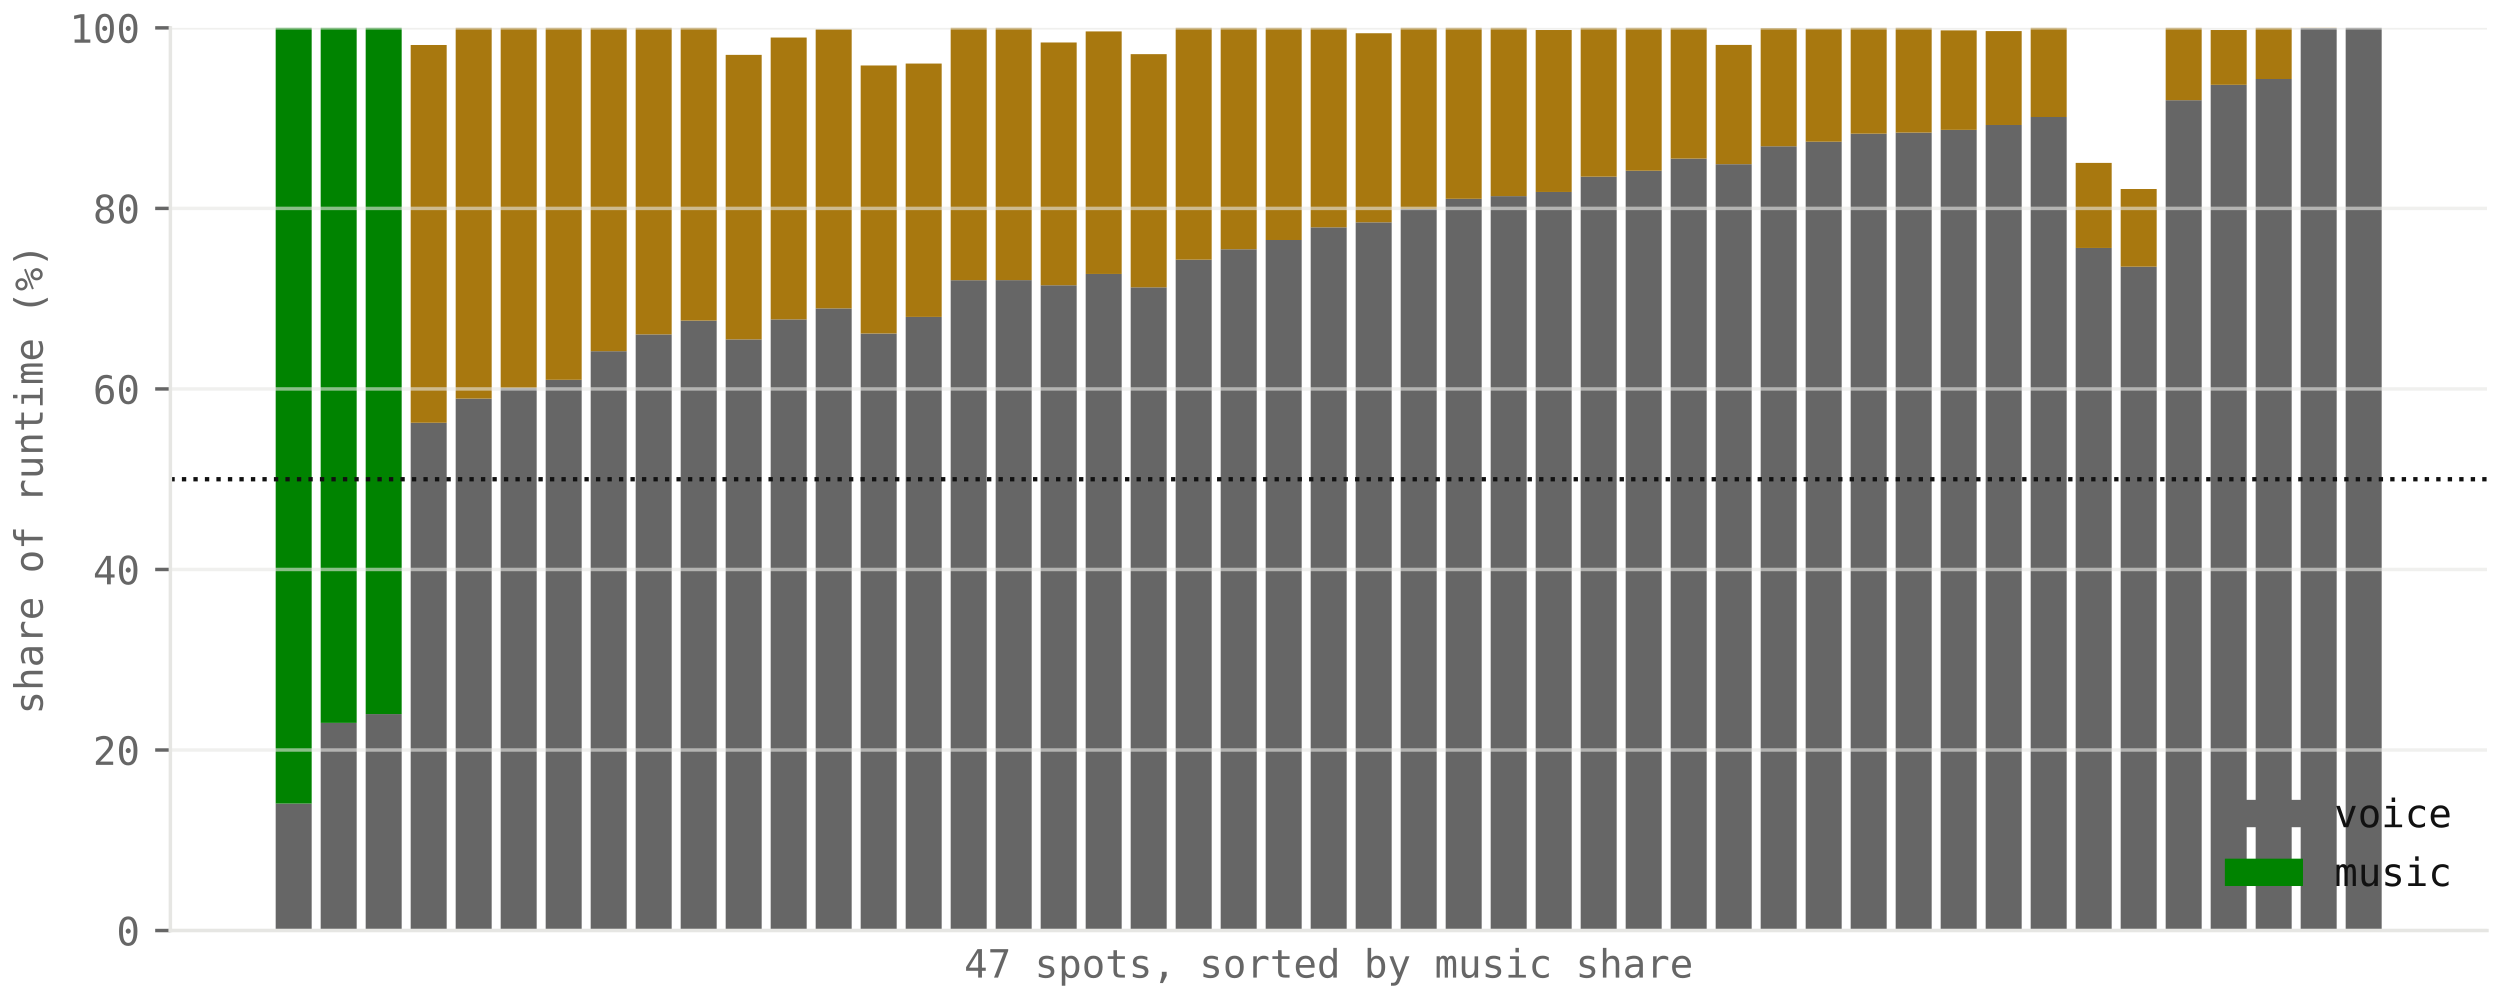
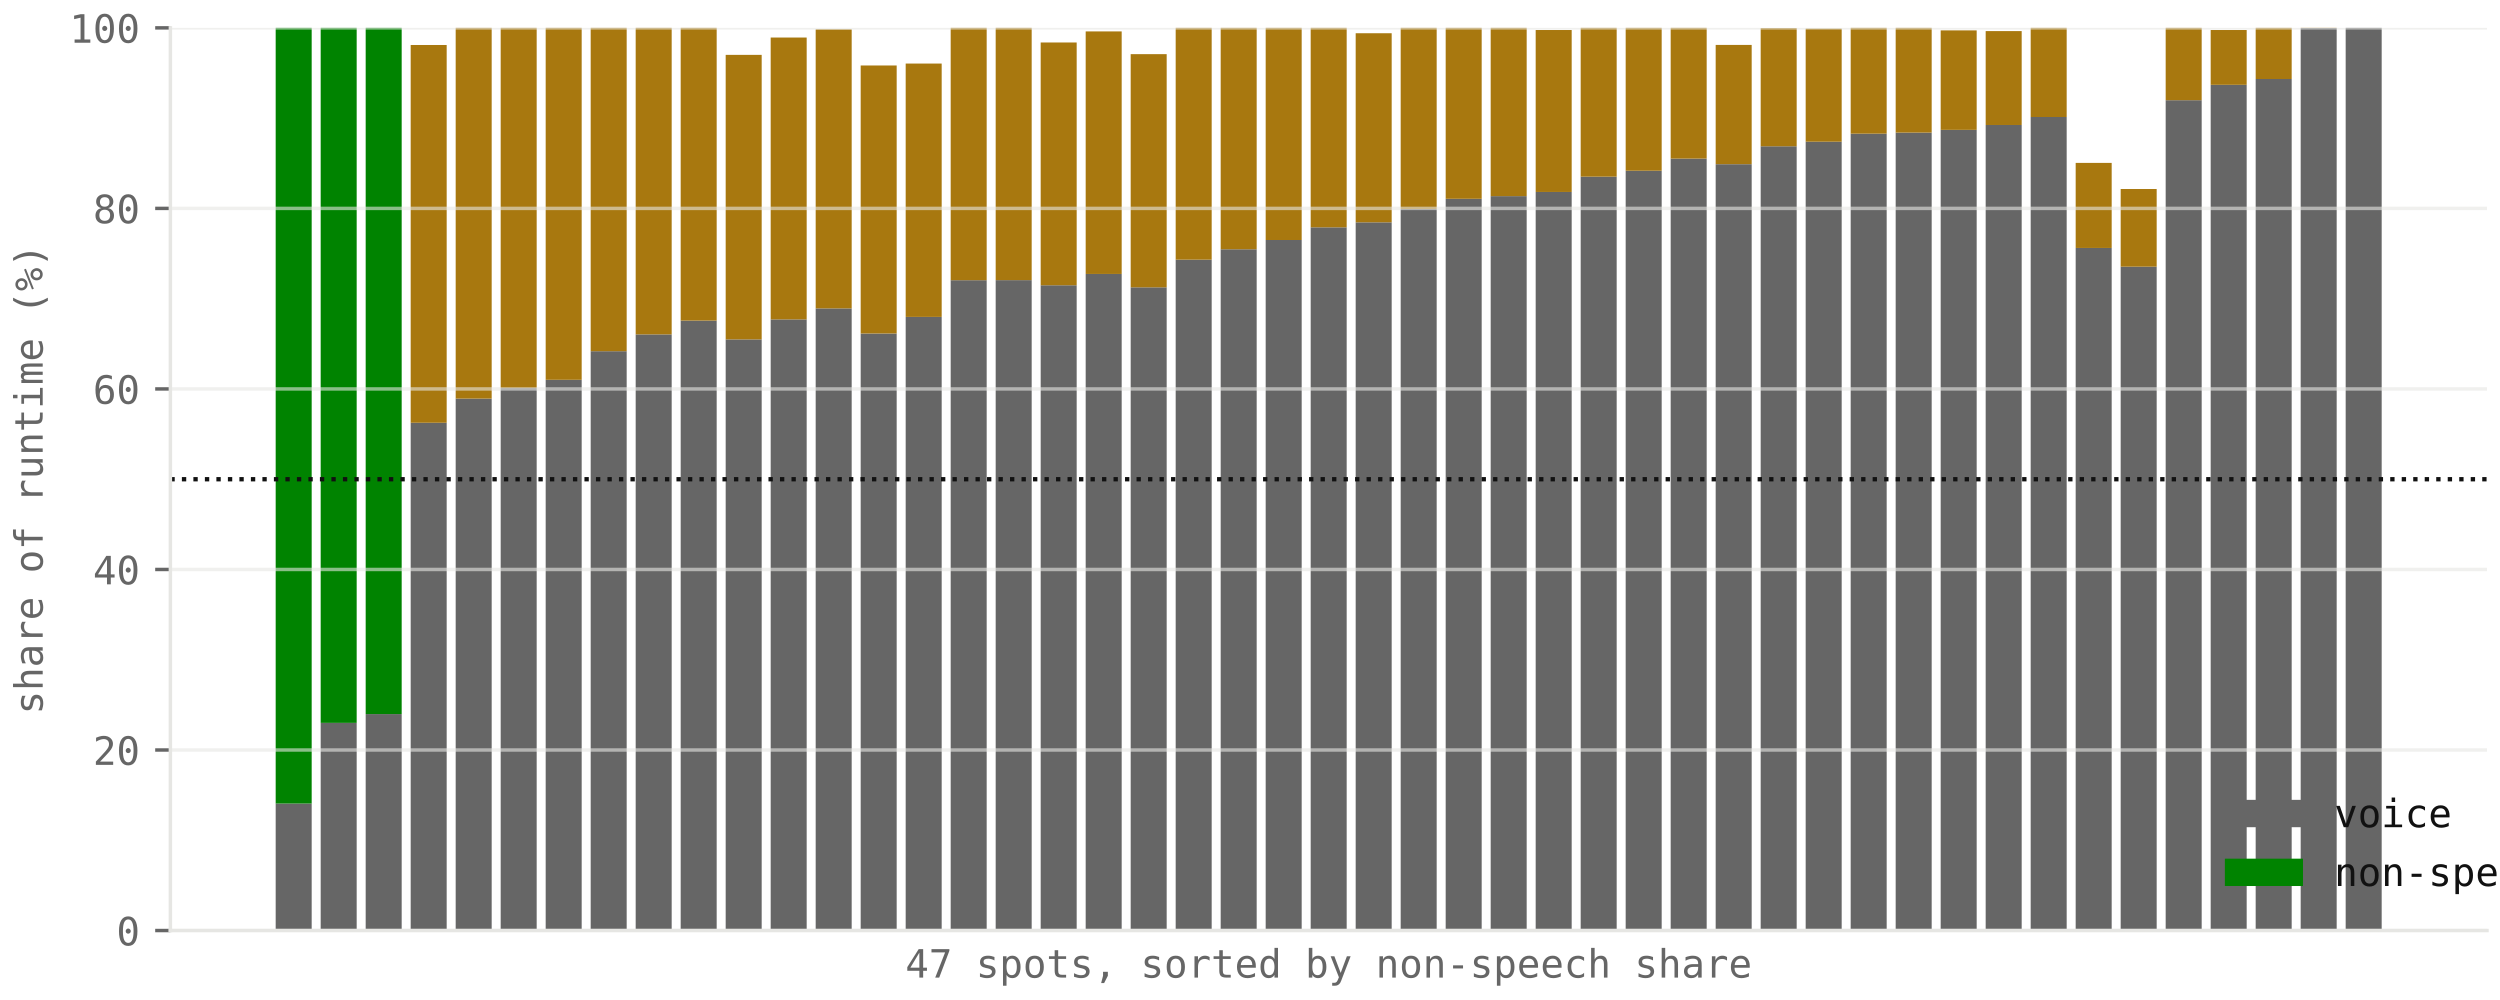
<svg xmlns="http://www.w3.org/2000/svg" xmlns:xlink="http://www.w3.org/1999/xlink" width="576pt" height="230.4pt" viewBox="0 0 576 230.4" version="1.1">
  <defs>
    <style type="text/css">*{stroke-linejoin: round; stroke-linecap: butt}</style>
  </defs>
  <g id="figure_1">
    <g id="patch_1">
      <path d="M 0 230.4  L 576 230.4  L 576 0  L 0 0  z " style="fill: #ffffff" />
    </g>
    <g id="axes_1">
      <g id="patch_2">
        <path d="M 39.256 214.399  L 573 214.399  L 573 6.419  L 39.256 6.419  z " style="fill: #ffffff" />
      </g>
      <g id="patch_3">
        <path d="M 63.517 214.399  L 71.811 214.399  L 71.811 185.135  L 63.517 185.135  z " clip-path="url(#p30598eb587)" style="fill: #666666" />
      </g>
      <g id="patch_4">
        <path d="M 73.885 214.399  L 82.179 214.399  L 82.179 166.55  L 73.885 166.55  z " clip-path="url(#p30598eb587)" style="fill: #666666" />
      </g>
      <g id="patch_5">
        <path d="M 84.253 214.399  L 92.547 214.399  L 92.547 164.518  L 84.253 164.518  z " clip-path="url(#p30598eb587)" style="fill: #666666" />
      </g>
      <g id="patch_6">
        <path d="M 94.621 214.399  L 102.915 214.399  L 102.915 97.402  L 94.621 97.402  z " clip-path="url(#p30598eb587)" style="fill: #666666" />
      </g>
      <g id="patch_7">
        <path d="M 104.989 214.399  L 113.283 214.399  L 113.283 91.842  L 104.989 91.842  z " clip-path="url(#p30598eb587)" style="fill: #666666" />
      </g>
      <g id="patch_8">
        <path d="M 115.357 214.399  L 123.651 214.399  L 123.651 89.413  L 115.357 89.413  z " clip-path="url(#p30598eb587)" style="fill: #666666" />
      </g>
      <g id="patch_9">
        <path d="M 125.725 214.399  L 134.019 214.399  L 134.019 87.511  L 125.725 87.511  z " clip-path="url(#p30598eb587)" style="fill: #666666" />
      </g>
      <g id="patch_10">
        <path d="M 136.093 214.399  L 144.387 214.399  L 144.387 80.915  L 136.093 80.915  z " clip-path="url(#p30598eb587)" style="fill: #666666" />
      </g>
      <g id="patch_11">
        <path d="M 146.461 214.399  L 154.755 214.399  L 154.755 77.048  L 146.461 77.048  z " clip-path="url(#p30598eb587)" style="fill: #666666" />
      </g>
      <g id="patch_12">
        <path d="M 156.829 214.399  L 165.123 214.399  L 165.123 73.87  L 156.829 73.87  z " clip-path="url(#p30598eb587)" style="fill: #666666" />
      </g>
      <g id="patch_13">
        <path d="M 167.197 214.399  L 175.491 214.399  L 175.491 78.199  L 167.197 78.199  z " clip-path="url(#p30598eb587)" style="fill: #666666" />
      </g>
      <g id="patch_14">
        <path d="M 177.565 214.399  L 185.859 214.399  L 185.859 73.592  L 177.565 73.592  z " clip-path="url(#p30598eb587)" style="fill: #666666" />
      </g>
      <g id="patch_15">
        <path d="M 187.933 214.399  L 196.227 214.399  L 196.227 71.055  L 187.933 71.055  z " clip-path="url(#p30598eb587)" style="fill: #666666" />
      </g>
      <g id="patch_16">
        <path d="M 198.301 214.399  L 206.595 214.399  L 206.595 76.838  L 198.301 76.838  z " clip-path="url(#p30598eb587)" style="fill: #666666" />
      </g>
      <g id="patch_17">
        <path d="M 208.669 214.399  L 216.963 214.399  L 216.963 73.015  L 208.669 73.015  z " clip-path="url(#p30598eb587)" style="fill: #666666" />
      </g>
      <g id="patch_18">
        <path d="M 219.037 214.399  L 227.331 214.399  L 227.331 64.562  L 219.037 64.562  z " clip-path="url(#p30598eb587)" style="fill: #666666" />
      </g>
      <g id="patch_19">
        <path d="M 229.405 214.399  L 237.699 214.399  L 237.699 64.548  L 229.405 64.548  z " clip-path="url(#p30598eb587)" style="fill: #666666" />
      </g>
      <g id="patch_20">
        <path d="M 239.773 214.399  L 248.067 214.399  L 248.067 65.726  L 239.773 65.726  z " clip-path="url(#p30598eb587)" style="fill: #666666" />
      </g>
      <g id="patch_21">
        <path d="M 250.141 214.399  L 258.435 214.399  L 258.435 63.117  L 250.141 63.117  z " clip-path="url(#p30598eb587)" style="fill: #666666" />
      </g>
      <g id="patch_22">
        <path d="M 260.509 214.399  L 268.803 214.399  L 268.803 66.206  L 260.509 66.206  z " clip-path="url(#p30598eb587)" style="fill: #666666" />
      </g>
      <g id="patch_23">
        <path d="M 270.877 214.399  L 279.171 214.399  L 279.171 59.832  L 270.877 59.832  z " clip-path="url(#p30598eb587)" style="fill: #666666" />
      </g>
      <g id="patch_24">
        <path d="M 281.245 214.399  L 289.539 214.399  L 289.539 57.436  L 281.245 57.436  z " clip-path="url(#p30598eb587)" style="fill: #666666" />
      </g>
      <g id="patch_25">
        <path d="M 291.613 214.399  L 299.907 214.399  L 299.907 55.3  L 291.613 55.3  z " clip-path="url(#p30598eb587)" style="fill: #666666" />
      </g>
      <g id="patch_26">
        <path d="M 301.981 214.399  L 310.275 214.399  L 310.275 52.372  L 301.981 52.372  z " clip-path="url(#p30598eb587)" style="fill: #666666" />
      </g>
      <g id="patch_27">
        <path d="M 312.349 214.399  L 320.643 214.399  L 320.643 51.222  L 312.349 51.222  z " clip-path="url(#p30598eb587)" style="fill: #666666" />
      </g>
      <g id="patch_28">
        <path d="M 322.717 214.399  L 331.011 214.399  L 331.011 48.161  L 322.717 48.161  z " clip-path="url(#p30598eb587)" style="fill: #666666" />
      </g>
      <g id="patch_29">
        <path d="M 333.085 214.399  L 341.379 214.399  L 341.379 45.805  L 333.085 45.805  z " clip-path="url(#p30598eb587)" style="fill: #666666" />
      </g>
      <g id="patch_30">
        <path d="M 343.453 214.399  L 351.747 214.399  L 351.747 45.192  L 343.453 45.192  z " clip-path="url(#p30598eb587)" style="fill: #666666" />
      </g>
      <g id="patch_31">
        <path d="M 353.821 214.399  L 362.115 214.399  L 362.115 44.228  L 353.821 44.228  z " clip-path="url(#p30598eb587)" style="fill: #666666" />
      </g>
      <g id="patch_32">
        <path d="M 364.189 214.399  L 372.483 214.399  L 372.483 40.703  L 364.189 40.703  z " clip-path="url(#p30598eb587)" style="fill: #666666" />
      </g>
      <g id="patch_33">
        <path d="M 374.556 214.399  L 382.851 214.399  L 382.851 39.342  L 374.556 39.342  z " clip-path="url(#p30598eb587)" style="fill: #666666" />
      </g>
      <g id="patch_34">
        <path d="M 384.924 214.399  L 393.219 214.399  L 393.219 36.539  L 384.924 36.539  z " clip-path="url(#p30598eb587)" style="fill: #666666" />
      </g>
      <g id="patch_35">
        <path d="M 395.292 214.399  L 403.587 214.399  L 403.587 37.824  L 395.292 37.824  z " clip-path="url(#p30598eb587)" style="fill: #666666" />
      </g>
      <g id="patch_36">
        <path d="M 405.66 214.399  L 413.955 214.399  L 413.955 33.704  L 405.66 33.704  z " clip-path="url(#p30598eb587)" style="fill: #666666" />
      </g>
      <g id="patch_37">
        <path d="M 416.028 214.399  L 424.323 214.399  L 424.323 32.647  L 416.028 32.647  z " clip-path="url(#p30598eb587)" style="fill: #666666" />
      </g>
      <g id="patch_38">
        <path d="M 426.396 214.399  L 434.691 214.399  L 434.691 30.795  L 426.396 30.795  z " clip-path="url(#p30598eb587)" style="fill: #666666" />
      </g>
      <g id="patch_39">
        <path d="M 436.764 214.399  L 445.059 214.399  L 445.059 30.549  L 436.764 30.549  z " clip-path="url(#p30598eb587)" style="fill: #666666" />
      </g>
      <g id="patch_40">
        <path d="M 447.132 214.399  L 455.427 214.399  L 455.427 29.92  L 447.132 29.92  z " clip-path="url(#p30598eb587)" style="fill: #666666" />
      </g>
      <g id="patch_41">
        <path d="M 457.5 214.399  L 465.795 214.399  L 465.795 28.797  L 457.5 28.797  z " clip-path="url(#p30598eb587)" style="fill: #666666" />
      </g>
      <g id="patch_42">
        <path d="M 467.868 214.399  L 476.163 214.399  L 476.163 26.956  L 467.868 26.956  z " clip-path="url(#p30598eb587)" style="fill: #666666" />
      </g>
      <g id="patch_43">
        <path d="M 478.236 214.399  L 486.531 214.399  L 486.531 57.128  L 478.236 57.128  z " clip-path="url(#p30598eb587)" style="fill: #666666" />
      </g>
      <g id="patch_44">
        <path d="M 488.604 214.399  L 496.899 214.399  L 496.899 61.442  L 488.604 61.442  z " clip-path="url(#p30598eb587)" style="fill: #666666" />
      </g>
      <g id="patch_45">
        <path d="M 498.972 214.399  L 507.267 214.399  L 507.267 23.089  L 498.972 23.089  z " clip-path="url(#p30598eb587)" style="fill: #666666" />
      </g>
      <g id="patch_46">
        <path d="M 509.34 214.399  L 517.635 214.399  L 517.635 19.543  L 509.34 19.543  z " clip-path="url(#p30598eb587)" style="fill: #666666" />
      </g>
      <g id="patch_47">
        <path d="M 519.708 214.399  L 528.003 214.399  L 528.003 18.196  L 519.708 18.196  z " clip-path="url(#p30598eb587)" style="fill: #666666" />
      </g>
      <g id="patch_48">
        <path d="M 530.076 214.399  L 538.371 214.399  L 538.371 6.448  L 530.076 6.448  z " clip-path="url(#p30598eb587)" style="fill: #666666" />
      </g>
      <g id="patch_49">
        <path d="M 540.444 214.399  L 548.739 214.399  L 548.739 6.419  L 540.444 6.419  z " clip-path="url(#p30598eb587)" style="fill: #666666" />
      </g>
      <g id="patch_50">
        <path d="M 63.517 185.135  L 71.811 185.135  L 71.811 6.419  L 63.517 6.419  z " clip-path="url(#p30598eb587)" style="fill: #008300" />
      </g>
      <g id="patch_51">
        <path d="M 73.885 166.55  L 82.179 166.55  L 82.179 6.419  L 73.885 6.419  z " clip-path="url(#p30598eb587)" style="fill: #008300" />
      </g>
      <g id="patch_52">
        <path d="M 84.253 164.518  L 92.547 164.518  L 92.547 6.419  L 84.253 6.419  z " clip-path="url(#p30598eb587)" style="fill: #008300" />
      </g>
      <g id="patch_53">
        <path d="M 94.621 97.402  L 102.915 97.402  L 102.915 10.366  L 94.621 10.366  z " clip-path="url(#p30598eb587)" style="fill: #a8780f" />
      </g>
      <g id="patch_54">
        <path d="M 104.989 91.842  L 113.283 91.842  L 113.283 6.419  L 104.989 6.419  z " clip-path="url(#p30598eb587)" style="fill: #a8780f" />
      </g>
      <g id="patch_55">
        <path d="M 115.357 89.413  L 123.651 89.413  L 123.651 6.419  L 115.357 6.419  z " clip-path="url(#p30598eb587)" style="fill: #a8780f" />
      </g>
      <g id="patch_56">
        <path d="M 125.725 87.511  L 134.019 87.511  L 134.019 6.419  L 125.725 6.419  z " clip-path="url(#p30598eb587)" style="fill: #a8780f" />
      </g>
      <g id="patch_57">
        <path d="M 136.093 80.915  L 144.387 80.915  L 144.387 6.419  L 136.093 6.419  z " clip-path="url(#p30598eb587)" style="fill: #a8780f" />
      </g>
      <g id="patch_58">
        <path d="M 146.461 77.048  L 154.755 77.048  L 154.755 6.419  L 146.461 6.419  z " clip-path="url(#p30598eb587)" style="fill: #a8780f" />
      </g>
      <g id="patch_59">
        <path d="M 156.829 73.87  L 165.123 73.87  L 165.123 6.419  L 156.829 6.419  z " clip-path="url(#p30598eb587)" style="fill: #a8780f" />
      </g>
      <g id="patch_60">
        <path d="M 167.197 78.199  L 175.491 78.199  L 175.491 12.641  L 167.197 12.641  z " clip-path="url(#p30598eb587)" style="fill: #a8780f" />
      </g>
      <g id="patch_61">
        <path d="M 177.565 73.592  L 185.859 73.592  L 185.859 8.648  L 177.565 8.648  z " clip-path="url(#p30598eb587)" style="fill: #a8780f" />
      </g>
      <g id="patch_62">
        <path d="M 187.933 71.055  L 196.227 71.055  L 196.227 6.765  L 187.933 6.765  z " clip-path="url(#p30598eb587)" style="fill: #a8780f" />
      </g>
      <g id="patch_63">
        <path d="M 198.301 76.838  L 206.595 76.838  L 206.595 15.087  L 198.301 15.087  z " clip-path="url(#p30598eb587)" style="fill: #a8780f" />
      </g>
      <g id="patch_64">
        <path d="M 208.669 73.015  L 216.963 73.015  L 216.963 14.643  L 208.669 14.643  z " clip-path="url(#p30598eb587)" style="fill: #a8780f" />
      </g>
      <g id="patch_65">
        <path d="M 219.037 64.562  L 227.331 64.562  L 227.331 6.419  L 219.037 6.419  z " clip-path="url(#p30598eb587)" style="fill: #a8780f" />
      </g>
      <g id="patch_66">
        <path d="M 229.405 64.548  L 237.699 64.548  L 237.699 6.419  L 229.405 6.419  z " clip-path="url(#p30598eb587)" style="fill: #a8780f" />
      </g>
      <g id="patch_67">
        <path d="M 239.773 65.726  L 248.067 65.726  L 248.067 9.788  L 239.773 9.788  z " clip-path="url(#p30598eb587)" style="fill: #a8780f" />
      </g>
      <g id="patch_68">
        <path d="M 250.141 63.117  L 258.435 63.117  L 258.435 7.238  L 250.141 7.238  z " clip-path="url(#p30598eb587)" style="fill: #a8780f" />
      </g>
      <g id="patch_69">
        <path d="M 260.509 66.206  L 268.803 66.206  L 268.803 12.476  L 260.509 12.476  z " clip-path="url(#p30598eb587)" style="fill: #a8780f" />
      </g>
      <g id="patch_70">
        <path d="M 270.877 59.832  L 279.171 59.832  L 279.171 6.419  L 270.877 6.419  z " clip-path="url(#p30598eb587)" style="fill: #a8780f" />
      </g>
      <g id="patch_71">
        <path d="M 281.245 57.436  L 289.539 57.436  L 289.539 6.419  L 281.245 6.419  z " clip-path="url(#p30598eb587)" style="fill: #a8780f" />
      </g>
      <g id="patch_72">
        <path d="M 291.613 55.3  L 299.907 55.3  L 299.907 6.419  L 291.613 6.419  z " clip-path="url(#p30598eb587)" style="fill: #a8780f" />
      </g>
      <g id="patch_73">
        <path d="M 301.981 52.372  L 310.275 52.372  L 310.275 6.419  L 301.981 6.419  z " clip-path="url(#p30598eb587)" style="fill: #a8780f" />
      </g>
      <g id="patch_74">
        <path d="M 312.349 51.222  L 320.643 51.222  L 320.643 7.658  L 312.349 7.658  z " clip-path="url(#p30598eb587)" style="fill: #a8780f" />
      </g>
      <g id="patch_75">
        <path d="M 322.717 48.161  L 331.011 48.161  L 331.011 6.419  L 322.717 6.419  z " clip-path="url(#p30598eb587)" style="fill: #a8780f" />
      </g>
      <g id="patch_76">
        <path d="M 333.085 45.805  L 341.379 45.805  L 341.379 6.419  L 333.085 6.419  z " clip-path="url(#p30598eb587)" style="fill: #a8780f" />
      </g>
      <g id="patch_77">
        <path d="M 343.453 45.192  L 351.747 45.192  L 351.747 6.419  L 343.453 6.419  z " clip-path="url(#p30598eb587)" style="fill: #a8780f" />
      </g>
      <g id="patch_78">
        <path d="M 353.821 44.228  L 362.115 44.228  L 362.115 6.915  L 353.821 6.915  z " clip-path="url(#p30598eb587)" style="fill: #a8780f" />
      </g>
      <g id="patch_79">
        <path d="M 364.189 40.703  L 372.483 40.703  L 372.483 6.419  L 364.189 6.419  z " clip-path="url(#p30598eb587)" style="fill: #a8780f" />
      </g>
      <g id="patch_80">
        <path d="M 374.556 39.342  L 382.851 39.342  L 382.851 6.419  L 374.556 6.419  z " clip-path="url(#p30598eb587)" style="fill: #a8780f" />
      </g>
      <g id="patch_81">
        <path d="M 384.924 36.539  L 393.219 36.539  L 393.219 6.419  L 384.924 6.419  z " clip-path="url(#p30598eb587)" style="fill: #a8780f" />
      </g>
      <g id="patch_82">
        <path d="M 395.292 37.824  L 403.587 37.824  L 403.587 10.35  L 395.292 10.35  z " clip-path="url(#p30598eb587)" style="fill: #a8780f" />
      </g>
      <g id="patch_83">
        <path d="M 405.66 33.704  L 413.955 33.704  L 413.955 6.451  L 405.66 6.451  z " clip-path="url(#p30598eb587)" style="fill: #a8780f" />
      </g>
      <g id="patch_84">
        <path d="M 416.028 32.647  L 424.323 32.647  L 424.323 6.592  L 416.028 6.592  z " clip-path="url(#p30598eb587)" style="fill: #a8780f" />
      </g>
      <g id="patch_85">
        <path d="M 426.396 30.795  L 434.691 30.795  L 434.691 6.419  L 426.396 6.419  z " clip-path="url(#p30598eb587)" style="fill: #a8780f" />
      </g>
      <g id="patch_86">
        <path d="M 436.764 30.549  L 445.059 30.549  L 445.059 6.419  L 436.764 6.419  z " clip-path="url(#p30598eb587)" style="fill: #a8780f" />
      </g>
      <g id="patch_87">
        <path d="M 447.132 29.92  L 455.427 29.92  L 455.427 7.002  L 447.132 7.002  z " clip-path="url(#p30598eb587)" style="fill: #a8780f" />
      </g>
      <g id="patch_88">
        <path d="M 457.5 28.797  L 465.795 28.797  L 465.795 7.163  L 457.5 7.163  z " clip-path="url(#p30598eb587)" style="fill: #a8780f" />
      </g>
      <g id="patch_89">
        <path d="M 467.868 26.956  L 476.163 26.956  L 476.163 6.419  L 467.868 6.419  z " clip-path="url(#p30598eb587)" style="fill: #a8780f" />
      </g>
      <g id="patch_90">
        <path d="M 478.236 57.128  L 486.531 57.128  L 486.531 37.531  L 478.236 37.531  z " clip-path="url(#p30598eb587)" style="fill: #a8780f" />
      </g>
      <g id="patch_91">
        <path d="M 488.604 61.442  L 496.899 61.442  L 496.899 43.548  L 488.604 43.548  z " clip-path="url(#p30598eb587)" style="fill: #a8780f" />
      </g>
      <g id="patch_92">
        <path d="M 498.972 23.089  L 507.267 23.089  L 507.267 6.419  L 498.972 6.419  z " clip-path="url(#p30598eb587)" style="fill: #a8780f" />
      </g>
      <g id="patch_93">
        <path d="M 509.34 19.543  L 517.635 19.543  L 517.635 6.915  L 509.34 6.915  z " clip-path="url(#p30598eb587)" style="fill: #a8780f" />
      </g>
      <g id="patch_94">
        <path d="M 519.708 18.196  L 528.003 18.196  L 528.003 6.419  L 519.708 6.419  z " clip-path="url(#p30598eb587)" style="fill: #a8780f" />
      </g>
      <g id="patch_95">
        <path d="M 530.076 6.448  L 538.371 6.448  L 538.371 6.419  L 530.076 6.419  z " clip-path="url(#p30598eb587)" style="fill: #a8780f" />
      </g>
      <g id="patch_96">
        <path d="M 540.444 6.419  L 548.739 6.419  L 548.739 6.419  L 540.444 6.419  z " clip-path="url(#p30598eb587)" style="fill: #a8780f" />
      </g>
      <g id="matplotlib.axis_1">
        <g id="text_1">
-           <text style="font-size: 9px; font-family: 'DejaVu Sans Mono', 'Bitstream Vera Sans Mono', 'Computer Modern Typewriter', 'Andale Mono', 'Nimbus Mono L', 'Courier New', 'Courier', 'Fixed', 'Terminal', monospace; text-anchor: middle; fill: #666666" x="306.128" y="225.238" transform="rotate(-0 306.1278 225.2377)">47 spots, sorted by music share</text>
+           <text style="font-size: 9px; font-family: 'DejaVu Sans Mono', 'Bitstream Vera Sans Mono', 'Computer Modern Typewriter', 'Andale Mono', 'Nimbus Mono L', 'Courier New', 'Courier', 'Fixed', 'Terminal', monospace; text-anchor: middle; fill: #666666" x="306.128" y="225.238" transform="rotate(-0 306.1278 225.2377)">47 spots, sorted by non-speech share</text>
        </g>
      </g>
      <g id="matplotlib.axis_2">
        <g id="ytick_1">
          <g id="line2d_1">
            <path d="M 39.256 214.399  L 573 214.399  " clip-path="url(#p30598eb587)" style="fill: none; stroke: #e6e6e3; stroke-opacity: 0.6; stroke-width: 0.8; stroke-linecap: square" />
          </g>
          <g id="line2d_2">
            <defs>
              <path id="md1d91814b1" d="M 0 0  L -3.5 0  " style="stroke: #666666; stroke-width: 0.8" />
            </defs>
            <g>
              <use xlink:href="#md1d91814b1" x="39.256" y="214.399" style="fill: #666666; stroke: #666666; stroke-width: 0.8" />
            </g>
          </g>
          <g id="text_2">
            <text style="font-size: 9px; font-family: 'DejaVu Sans Mono', 'Bitstream Vera Sans Mono', 'Computer Modern Typewriter', 'Andale Mono', 'Nimbus Mono L', 'Courier New', 'Courier', 'Fixed', 'Terminal', monospace; text-anchor: end; fill: #666666" x="32.256" y="217.818" transform="rotate(-0 32.25579 217.818)">0</text>
          </g>
        </g>
        <g id="ytick_2">
          <g id="line2d_3">
            <path d="M 39.256 172.803  L 573 172.803  " clip-path="url(#p30598eb587)" style="fill: none; stroke: #e6e6e3; stroke-opacity: 0.6; stroke-width: 0.8; stroke-linecap: square" />
          </g>
          <g id="line2d_4">
            <g>
              <use xlink:href="#md1d91814b1" x="39.256" y="172.803" style="fill: #666666; stroke: #666666; stroke-width: 0.8" />
            </g>
          </g>
          <g id="text_3">
            <text style="font-size: 9px; font-family: 'DejaVu Sans Mono', 'Bitstream Vera Sans Mono', 'Computer Modern Typewriter', 'Andale Mono', 'Nimbus Mono L', 'Courier New', 'Courier', 'Fixed', 'Terminal', monospace; text-anchor: end; fill: #666666" x="32.256" y="176.222" transform="rotate(-0 32.25579 176.222)">20</text>
          </g>
        </g>
        <g id="ytick_3">
          <g id="line2d_5">
            <path d="M 39.256 131.207  L 573 131.207  " clip-path="url(#p30598eb587)" style="fill: none; stroke: #e6e6e3; stroke-opacity: 0.6; stroke-width: 0.8; stroke-linecap: square" />
          </g>
          <g id="line2d_6">
            <g>
              <use xlink:href="#md1d91814b1" x="39.256" y="131.207" style="fill: #666666; stroke: #666666; stroke-width: 0.8" />
            </g>
          </g>
          <g id="text_4">
            <text style="font-size: 9px; font-family: 'DejaVu Sans Mono', 'Bitstream Vera Sans Mono', 'Computer Modern Typewriter', 'Andale Mono', 'Nimbus Mono L', 'Courier New', 'Courier', 'Fixed', 'Terminal', monospace; text-anchor: end; fill: #666666" x="32.256" y="134.626" transform="rotate(-0 32.25579 134.6261)">40</text>
          </g>
        </g>
        <g id="ytick_4">
          <g id="line2d_7">
            <path d="M 39.256 89.611  L 573 89.611  " clip-path="url(#p30598eb587)" style="fill: none; stroke: #e6e6e3; stroke-opacity: 0.6; stroke-width: 0.8; stroke-linecap: square" />
          </g>
          <g id="line2d_8">
            <g>
              <use xlink:href="#md1d91814b1" x="39.256" y="89.611" style="fill: #666666; stroke: #666666; stroke-width: 0.8" />
            </g>
          </g>
          <g id="text_5">
            <text style="font-size: 9px; font-family: 'DejaVu Sans Mono', 'Bitstream Vera Sans Mono', 'Computer Modern Typewriter', 'Andale Mono', 'Nimbus Mono L', 'Courier New', 'Courier', 'Fixed', 'Terminal', monospace; text-anchor: end; fill: #666666" x="32.256" y="93.03" transform="rotate(-0 32.25579 93.03008)">60</text>
          </g>
        </g>
        <g id="ytick_5">
          <g id="line2d_9">
            <path d="M 39.256 48.015  L 573 48.015  " clip-path="url(#p30598eb587)" style="fill: none; stroke: #e6e6e3; stroke-opacity: 0.6; stroke-width: 0.8; stroke-linecap: square" />
          </g>
          <g id="line2d_10">
            <g>
              <use xlink:href="#md1d91814b1" x="39.256" y="48.015" style="fill: #666666; stroke: #666666; stroke-width: 0.8" />
            </g>
          </g>
          <g id="text_6">
            <text style="font-size: 9px; font-family: 'DejaVu Sans Mono', 'Bitstream Vera Sans Mono', 'Computer Modern Typewriter', 'Andale Mono', 'Nimbus Mono L', 'Courier New', 'Courier', 'Fixed', 'Terminal', monospace; text-anchor: end; fill: #666666" x="32.256" y="51.434" transform="rotate(-0 32.25579 51.43411)">80</text>
          </g>
        </g>
        <g id="ytick_6">
          <g id="line2d_11">
            <path d="M 39.256 6.419  L 573 6.419  " clip-path="url(#p30598eb587)" style="fill: none; stroke: #e6e6e3; stroke-opacity: 0.6; stroke-width: 0.8; stroke-linecap: square" />
          </g>
          <g id="line2d_12">
            <g>
              <use xlink:href="#md1d91814b1" x="39.256" y="6.419" style="fill: #666666; stroke: #666666; stroke-width: 0.8" />
            </g>
          </g>
          <g id="text_7">
            <text style="font-size: 9px; font-family: 'DejaVu Sans Mono', 'Bitstream Vera Sans Mono', 'Computer Modern Typewriter', 'Andale Mono', 'Nimbus Mono L', 'Courier New', 'Courier', 'Fixed', 'Terminal', monospace; text-anchor: end; fill: #666666" x="32.256" y="9.838" transform="rotate(-0 32.25579 9.838131)">100</text>
          </g>
        </g>
        <g id="text_8">
          <text style="font-size: 9px; font-family: 'DejaVu Sans Mono', 'Bitstream Vera Sans Mono', 'Computer Modern Typewriter', 'Andale Mono', 'Nimbus Mono L', 'Courier New', 'Courier', 'Fixed', 'Terminal', monospace; text-anchor: middle; fill: #666666" x="9.839" y="110.409" transform="rotate(-90 9.838834 110.4091)">share of runtime (%)</text>
        </g>
      </g>
      <g id="line2d_13">
        <path d="M 39.256 110.409  L 573 110.409  " clip-path="url(#p30598eb587)" style="fill: none; stroke-dasharray: 1,1.65; stroke-dashoffset: 0; stroke: #111111" />
      </g>
      <g id="patch_97">
        <path d="M 39.256 214.399  L 39.256 6.419  " style="fill: none; stroke: #e6e6e3; stroke-width: 0.8; stroke-linejoin: miter; stroke-linecap: square" />
      </g>
      <g id="patch_98">
        <path d="M 39.256 214.399  L 573 214.399  " style="fill: none; stroke: #e6e6e3; stroke-width: 0.8; stroke-linejoin: miter; stroke-linecap: square" />
      </g>
      <g id="legend_1">
        <g id="patch_99">
          <path d="M 512.608 190.588  L 530.608 190.588  L 530.608 184.288  L 512.608 184.288  z " style="fill: #666666" />
        </g>
        <g id="text_9">
          <text style="font-size: 9px; font-family: 'DejaVu Sans Mono', 'Bitstream Vera Sans Mono', 'Computer Modern Typewriter', 'Andale Mono', 'Nimbus Mono L', 'Courier New', 'Courier', 'Fixed', 'Terminal', monospace; text-anchor: start; fill: #111111" x="537.808" y="190.588" transform="rotate(-0 537.8084 190.5884)">voice</text>
        </g>
        <g id="patch_100">
          <path d="M 512.608 204.137  L 530.608 204.137  L 530.608 197.837  L 512.608 197.837  z " style="fill: #008300" />
        </g>
        <g id="text_10">
-           <text style="font-size: 9px; font-family: 'DejaVu Sans Mono', 'Bitstream Vera Sans Mono', 'Computer Modern Typewriter', 'Andale Mono', 'Nimbus Mono L', 'Courier New', 'Courier', 'Fixed', 'Terminal', monospace; text-anchor: start; fill: #111111" x="537.808" y="204.137" transform="rotate(-0 537.8084 204.1369)">music</text>
+           <text style="font-size: 9px; font-family: 'DejaVu Sans Mono', 'Bitstream Vera Sans Mono', 'Computer Modern Typewriter', 'Andale Mono', 'Nimbus Mono L', 'Courier New', 'Courier', 'Fixed', 'Terminal', monospace; text-anchor: start; fill: #111111" x="537.808" y="204.137" transform="rotate(-0 537.8084 204.1369)">non-speech (music, effects)</text>
        </g>
      </g>
    </g>
  </g>
  <defs>
    <clipPath id="p30598eb587">
      <rect x="39.256" y="6.419" width="533.744" height="207.98" />
    </clipPath>
  </defs>
</svg>
